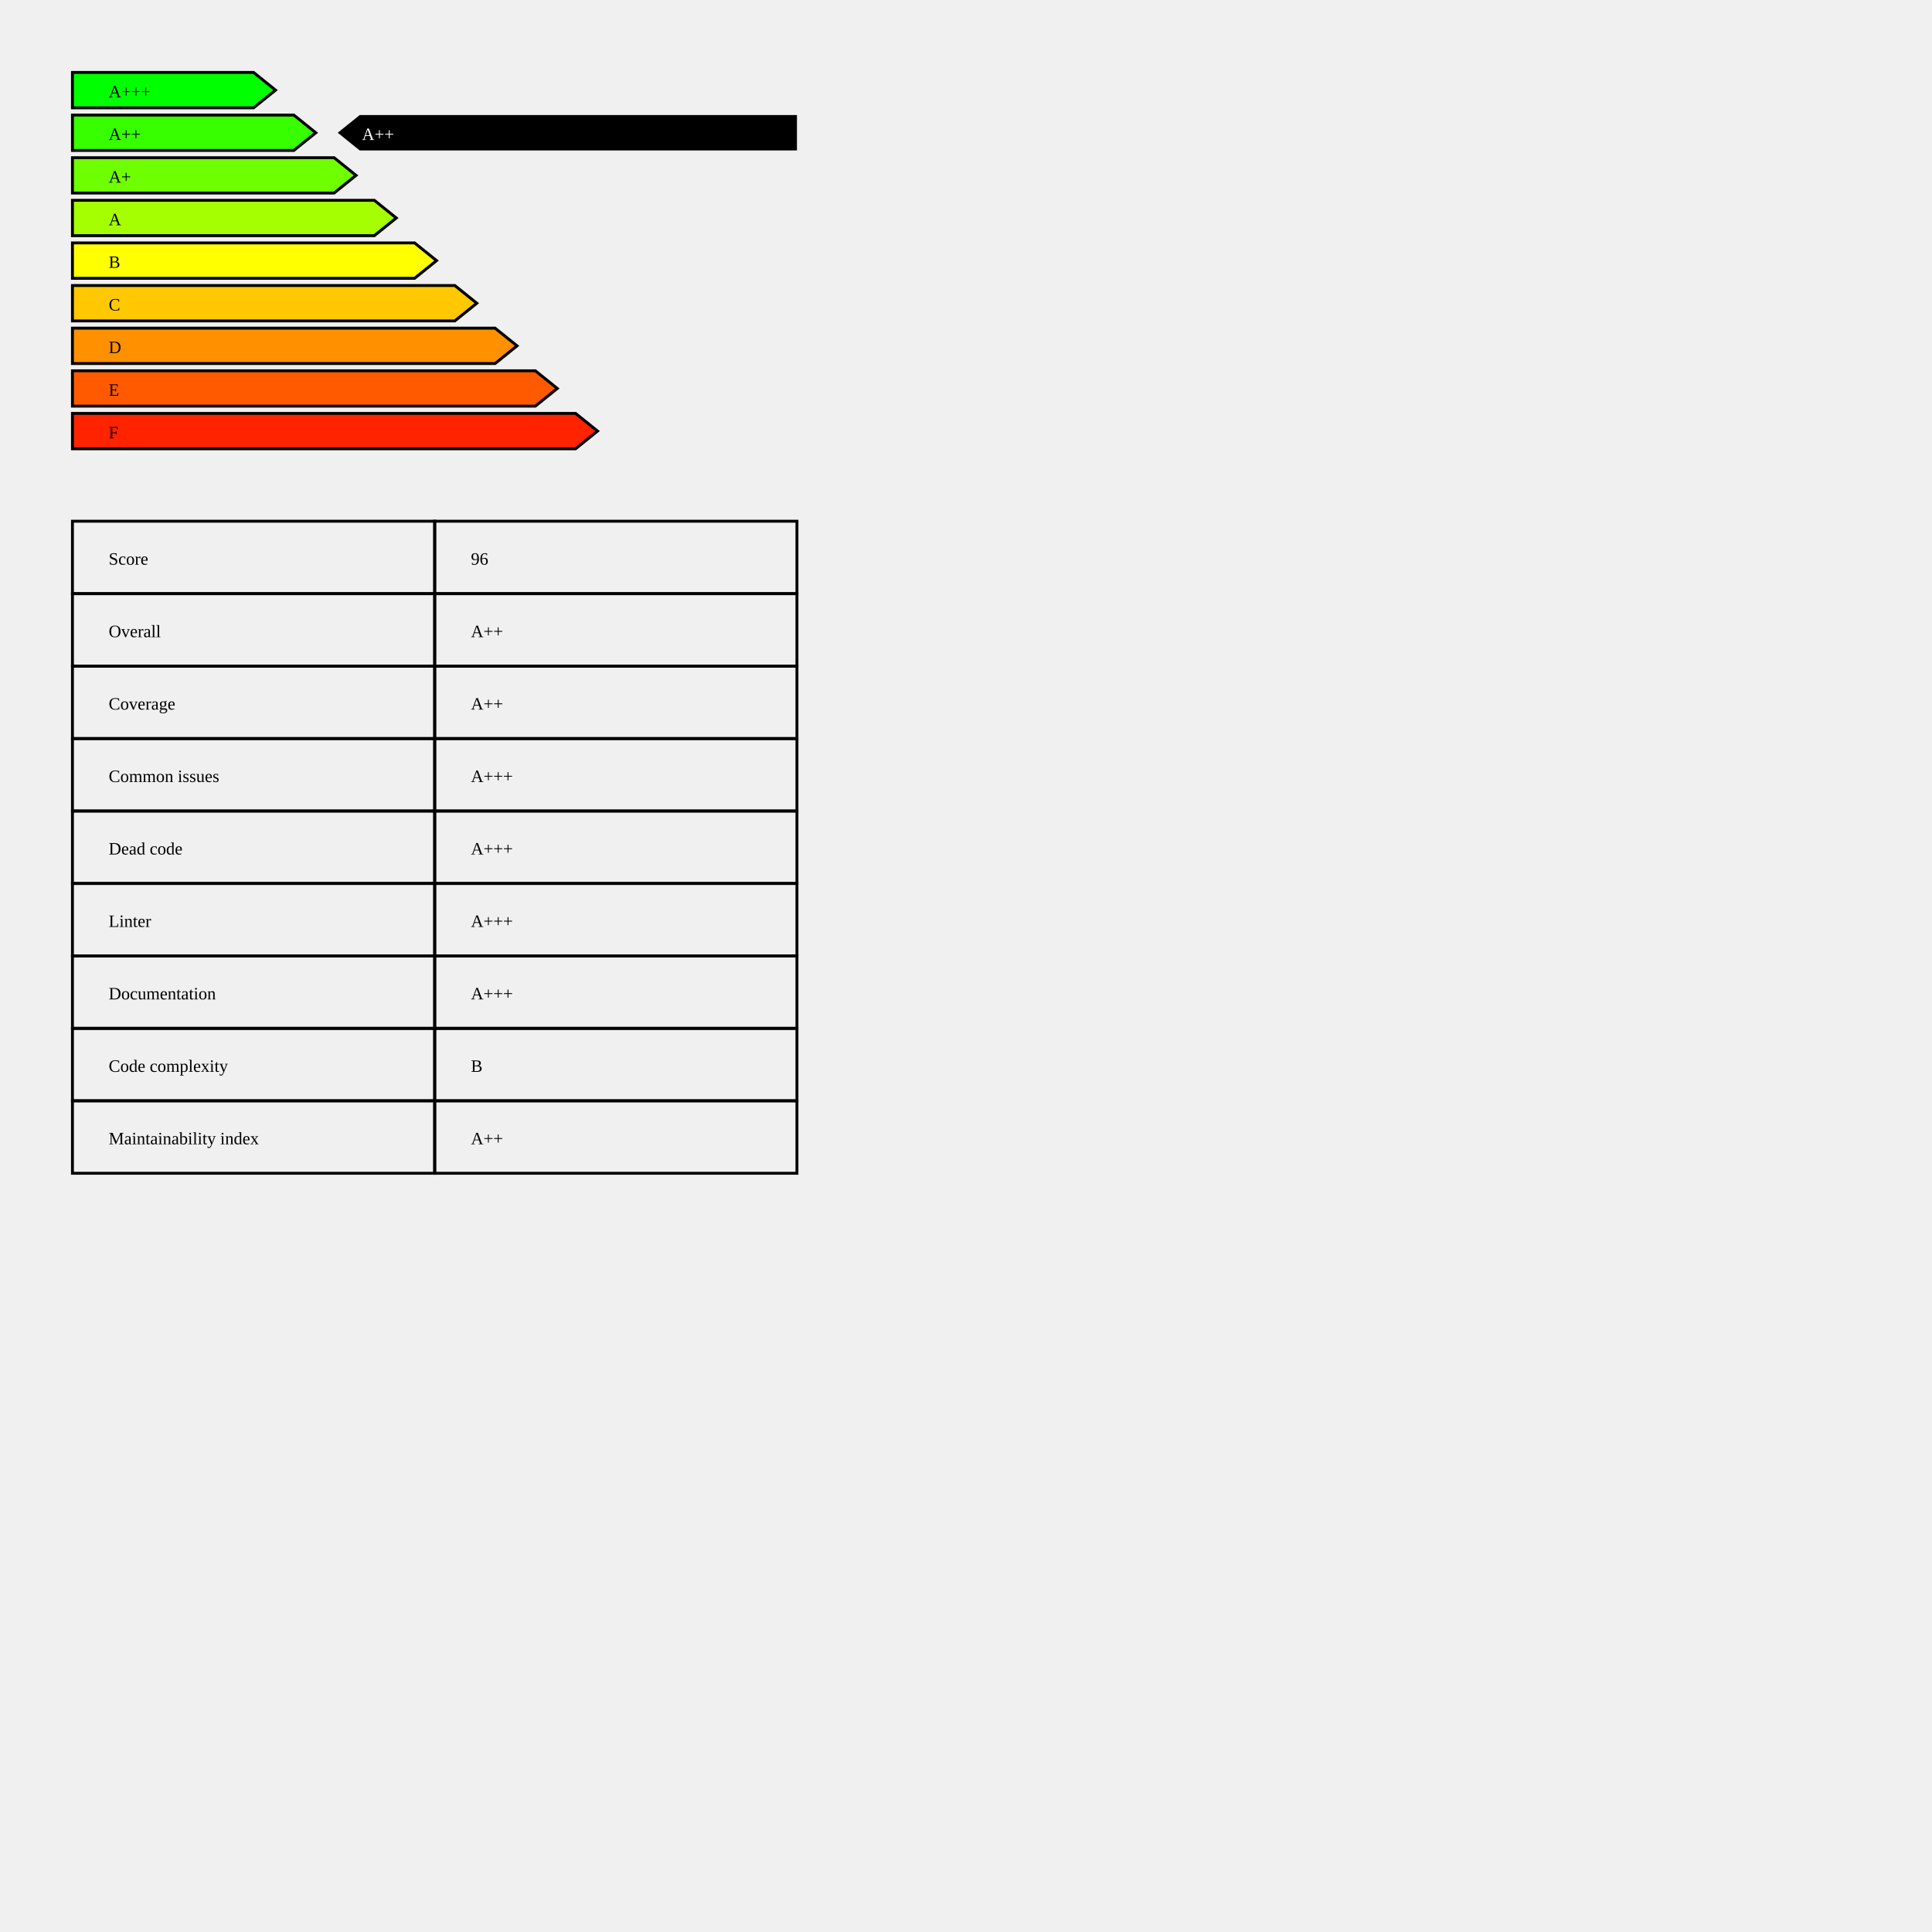
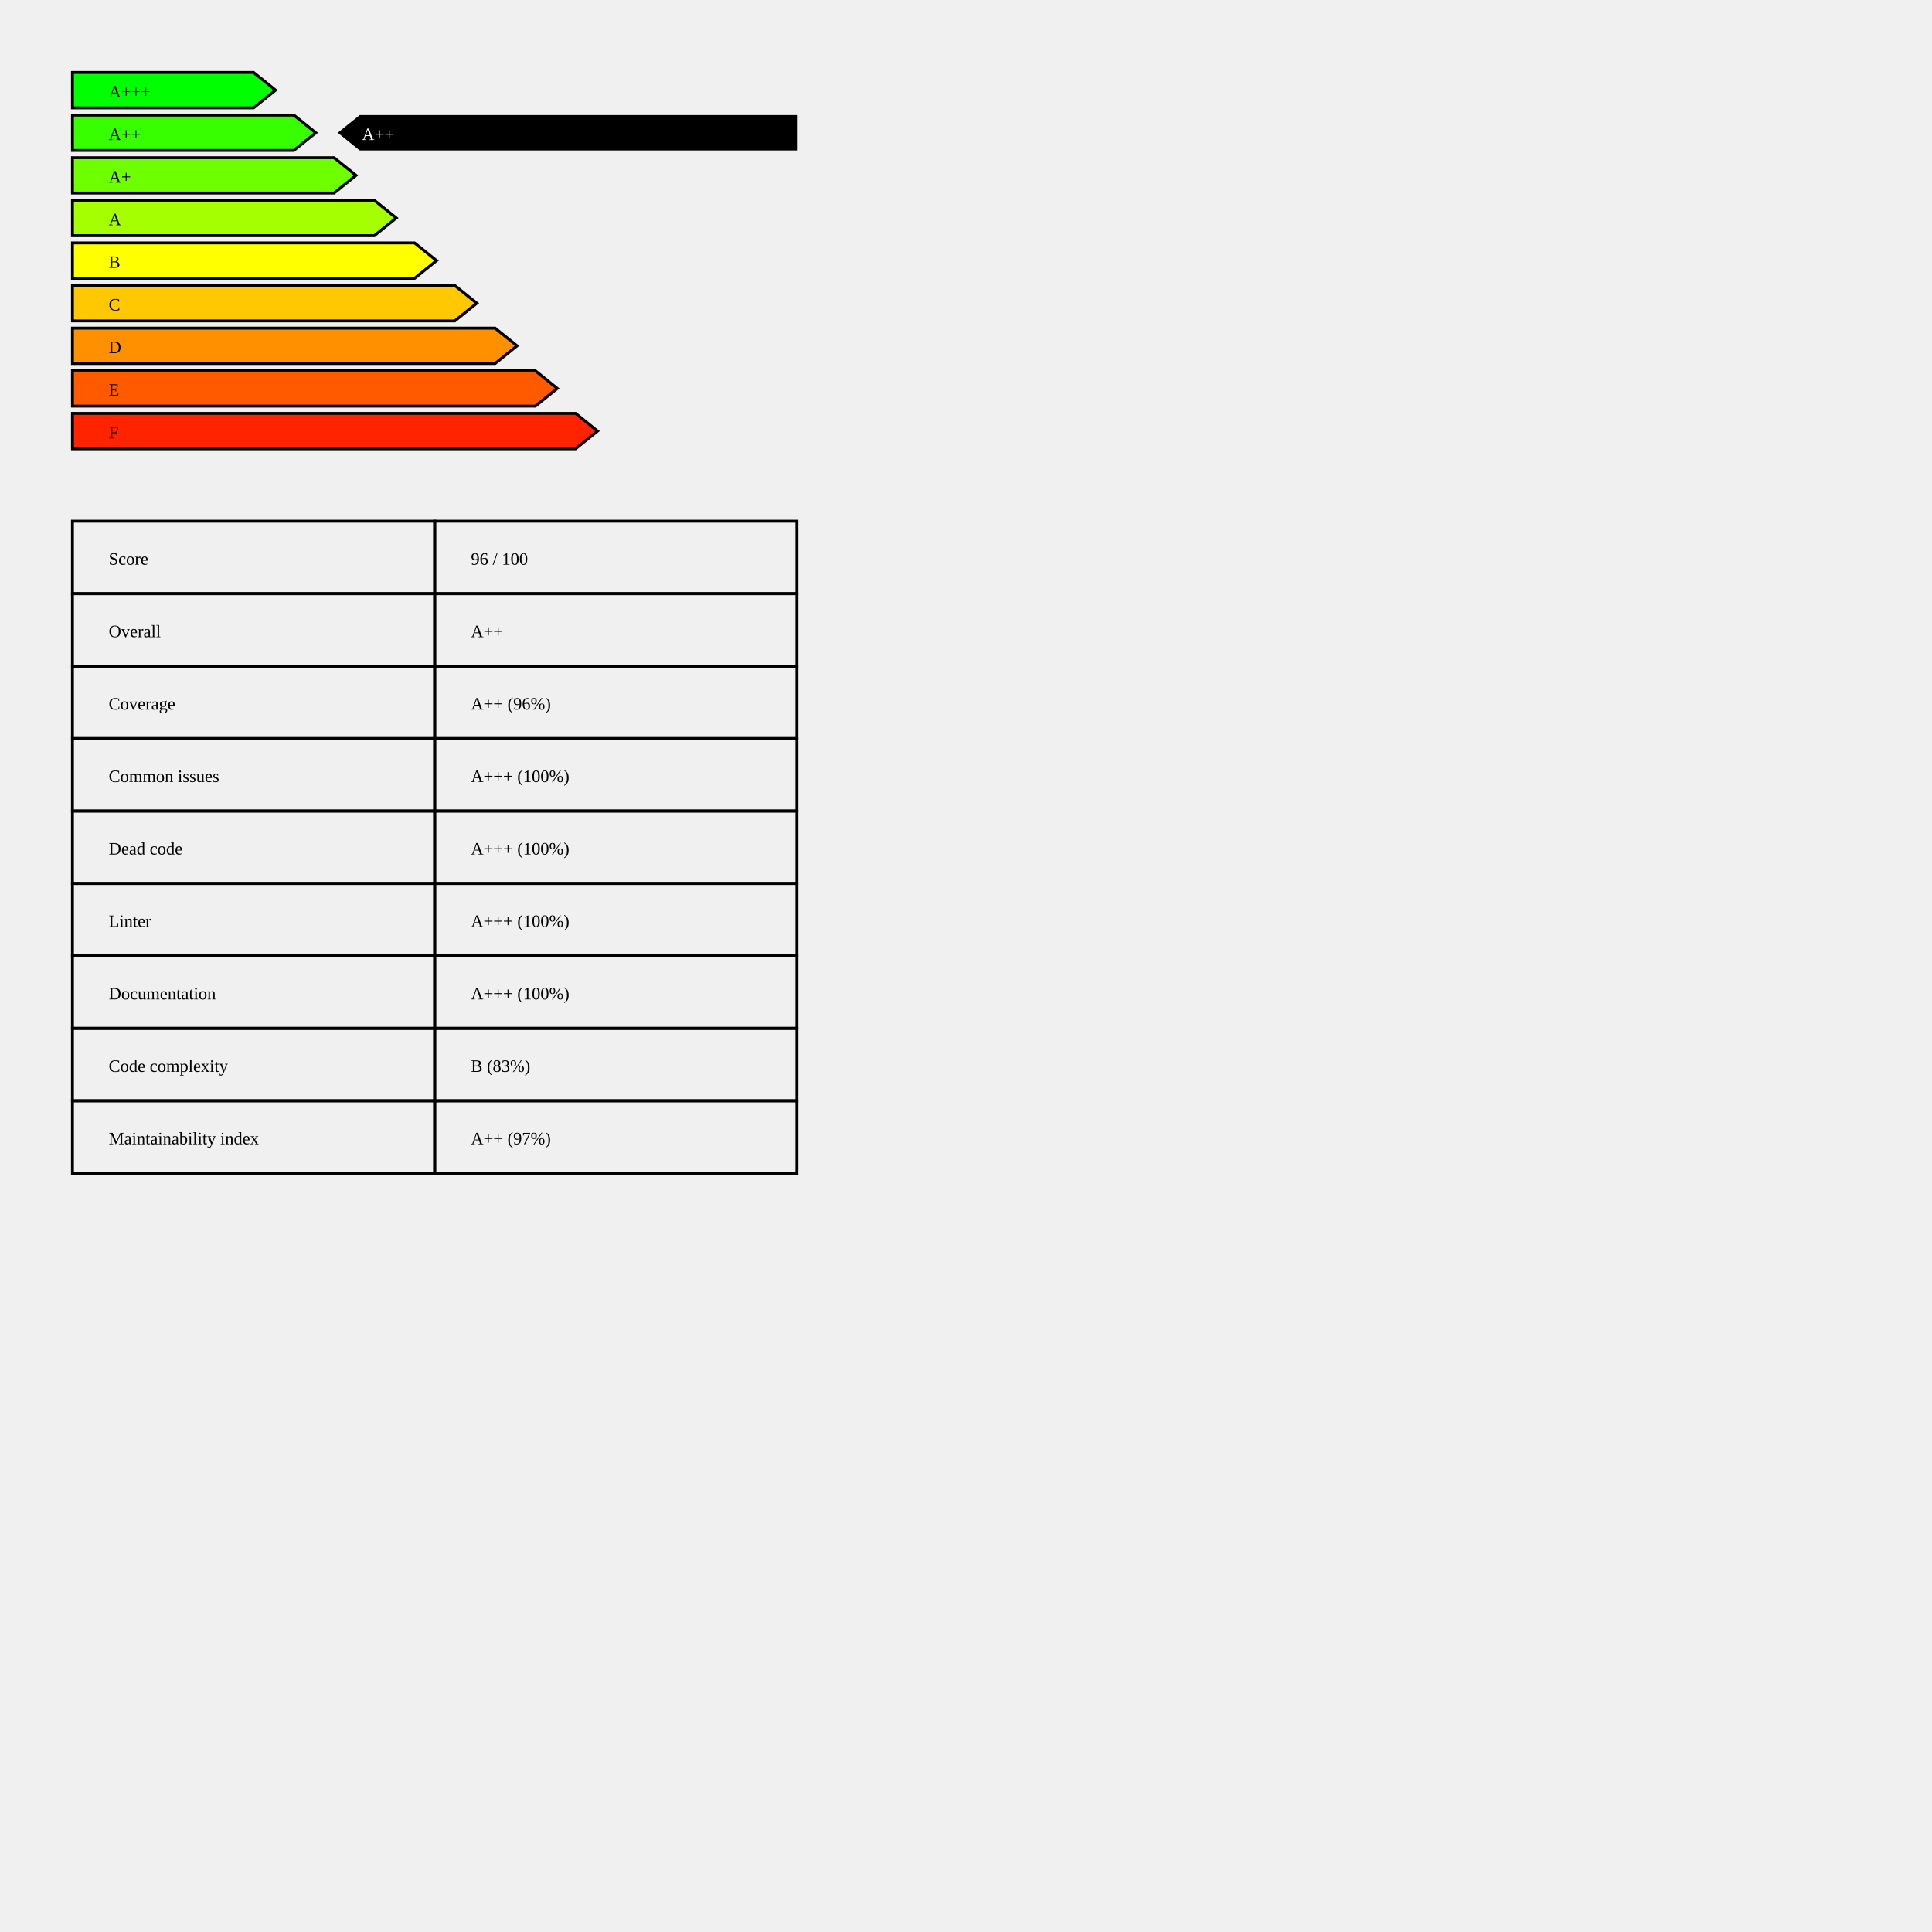
<svg xmlns="http://www.w3.org/2000/svg" baseProfile="full" height="1000pt" version="1.1" width="1000pt">
  <defs />
  <polygon points="50,50.0 175.0,50.0 190.152,62.206 175.0,74.412 50,74.412 50,50.0" style="fill:rgb(0 255 0);stroke:black;stroke-width:2;" />
  <text x="75.0" y="67.206">A+++</text>
  <polygon points="50,79.412 202.778,79.412 217.929,91.618 202.778,103.824 50,103.824 50,79.412" style="fill:rgb(55 255 0);stroke:black;stroke-width:2;" />
  <text x="75.0" y="96.618">A++</text>
  <polygon points="50,108.824 230.556,108.824 245.707,121.029 230.556,133.235 50,133.235 50,108.824" style="fill:rgb(110 255 0);stroke:black;stroke-width:2;" />
  <text x="75.0" y="126.029">A+</text>
  <polygon points="50,138.235 258.333,138.235 273.485,150.441 258.333,162.647 50,162.647 50,138.235" style="fill:rgb(165 255 0);stroke:black;stroke-width:2;" />
  <text x="75.0" y="155.441">A</text>
  <polygon points="50,167.647 286.111,167.647 301.263,179.853 286.111,192.059 50,192.059 50,167.647" style="fill:rgb(255 255 0);stroke:black;stroke-width:2;" />
  <text x="75.0" y="184.853">B</text>
  <polygon points="50,197.059 313.889,197.059 329.04,209.265 313.889,221.471 50,221.471 50,197.059" style="fill:rgb(255 200 0);stroke:black;stroke-width:2;" />
  <text x="75.0" y="214.265">C</text>
  <polygon points="50,226.471 341.667,226.471 356.818,238.676 341.667,250.882 50,250.882 50,226.471" style="fill:rgb(255 145 0);stroke:black;stroke-width:2;" />
  <text x="75.0" y="243.676">D</text>
  <polygon points="50,255.882 369.444,255.882 384.596,268.088 369.444,280.294 50,280.294 50,255.882" style="fill:rgb(255 90 0);stroke:black;stroke-width:2;" />
  <text x="75.0" y="273.088">E</text>
  <polygon points="50,285.294 397.222,285.294 412.374,297.5 397.222,309.706 50,309.706 50,285.294" style="fill:rgb(255 35 0);stroke:black;stroke-width:2;" />
  <text x="75.0" y="302.5">F</text>
  <polygon points="248.232,79.412 233.081,91.618 248.232,103.824 550,103.824 550,79.412" style="fill:black;" />
  <text fill="white" x="249.798" y="96.618">A++</text>
  <text x="75.0" y="389.706">Score</text>
-   <text x="325.0" y="389.706">96</text>
+   <text x="325.0" y="389.706">96 / 100</text>
  <polygon points="50,359.706 300,359.706 300,409.706 50,409.706 50,359.706" style="fill:none; stroke:black;stroke-width:2;" />
  <polygon points="300,359.706 550,359.706 550,409.706 300,409.706 300,359.706" style="fill:none; stroke:black;stroke-width:2;" />
  <text x="75.0" y="439.706">Overall</text>
  <text x="325.0" y="439.706">A++</text>
  <polygon points="50,409.706 300,409.706 300,459.706 50,459.706 50,409.706" style="fill:none; stroke:black;stroke-width:2;" />
  <polygon points="300,409.706 550,409.706 550,459.706 300,459.706 300,409.706" style="fill:none; stroke:black;stroke-width:2;" />
  <text x="75.0" y="489.706">Coverage</text>
-   <text x="325.0" y="489.706">A++</text>
+   <text x="325.0" y="489.706">A++  (96%)</text>
  <polygon points="50,459.706 300,459.706 300,509.706 50,509.706 50,459.706" style="fill:none; stroke:black;stroke-width:2;" />
  <polygon points="300,459.706 550,459.706 550,509.706 300,509.706 300,459.706" style="fill:none; stroke:black;stroke-width:2;" />
  <text x="75.0" y="539.706">Common issues</text>
-   <text x="325.0" y="539.706">A+++</text>
+   <text x="325.0" y="539.706">A+++  (100%)</text>
  <polygon points="50,509.706 300,509.706 300,559.706 50,559.706 50,509.706" style="fill:none; stroke:black;stroke-width:2;" />
  <polygon points="300,509.706 550,509.706 550,559.706 300,559.706 300,509.706" style="fill:none; stroke:black;stroke-width:2;" />
  <text x="75.0" y="589.706">Dead code</text>
-   <text x="325.0" y="589.706">A+++</text>
+   <text x="325.0" y="589.706">A+++  (100%)</text>
  <polygon points="50,559.706 300,559.706 300,609.706 50,609.706 50,559.706" style="fill:none; stroke:black;stroke-width:2;" />
  <polygon points="300,559.706 550,559.706 550,609.706 300,609.706 300,559.706" style="fill:none; stroke:black;stroke-width:2;" />
  <text x="75.0" y="639.706">Linter</text>
-   <text x="325.0" y="639.706">A+++</text>
+   <text x="325.0" y="639.706">A+++  (100%)</text>
  <polygon points="50,609.706 300,609.706 300,659.706 50,659.706 50,609.706" style="fill:none; stroke:black;stroke-width:2;" />
  <polygon points="300,609.706 550,609.706 550,659.706 300,659.706 300,609.706" style="fill:none; stroke:black;stroke-width:2;" />
  <text x="75.0" y="689.706">Documentation</text>
-   <text x="325.0" y="689.706">A+++</text>
+   <text x="325.0" y="689.706">A+++  (100%)</text>
  <polygon points="50,659.706 300,659.706 300,709.706 50,709.706 50,659.706" style="fill:none; stroke:black;stroke-width:2;" />
  <polygon points="300,659.706 550,659.706 550,709.706 300,709.706 300,659.706" style="fill:none; stroke:black;stroke-width:2;" />
  <text x="75.0" y="739.706">Code complexity</text>
-   <text x="325.0" y="739.706">B</text>
+   <text x="325.0" y="739.706">B  (83%)</text>
  <polygon points="50,709.706 300,709.706 300,759.706 50,759.706 50,709.706" style="fill:none; stroke:black;stroke-width:2;" />
  <polygon points="300,709.706 550,709.706 550,759.706 300,759.706 300,709.706" style="fill:none; stroke:black;stroke-width:2;" />
  <text x="75.0" y="789.706">Maintainability index</text>
-   <text x="325.0" y="789.706">A++</text>
+   <text x="325.0" y="789.706">A++  (97%)</text>
  <polygon points="50,759.706 300,759.706 300,809.706 50,809.706 50,759.706" style="fill:none; stroke:black;stroke-width:2;" />
  <polygon points="300,759.706 550,759.706 550,809.706 300,809.706 300,759.706" style="fill:none; stroke:black;stroke-width:2;" />
</svg>
